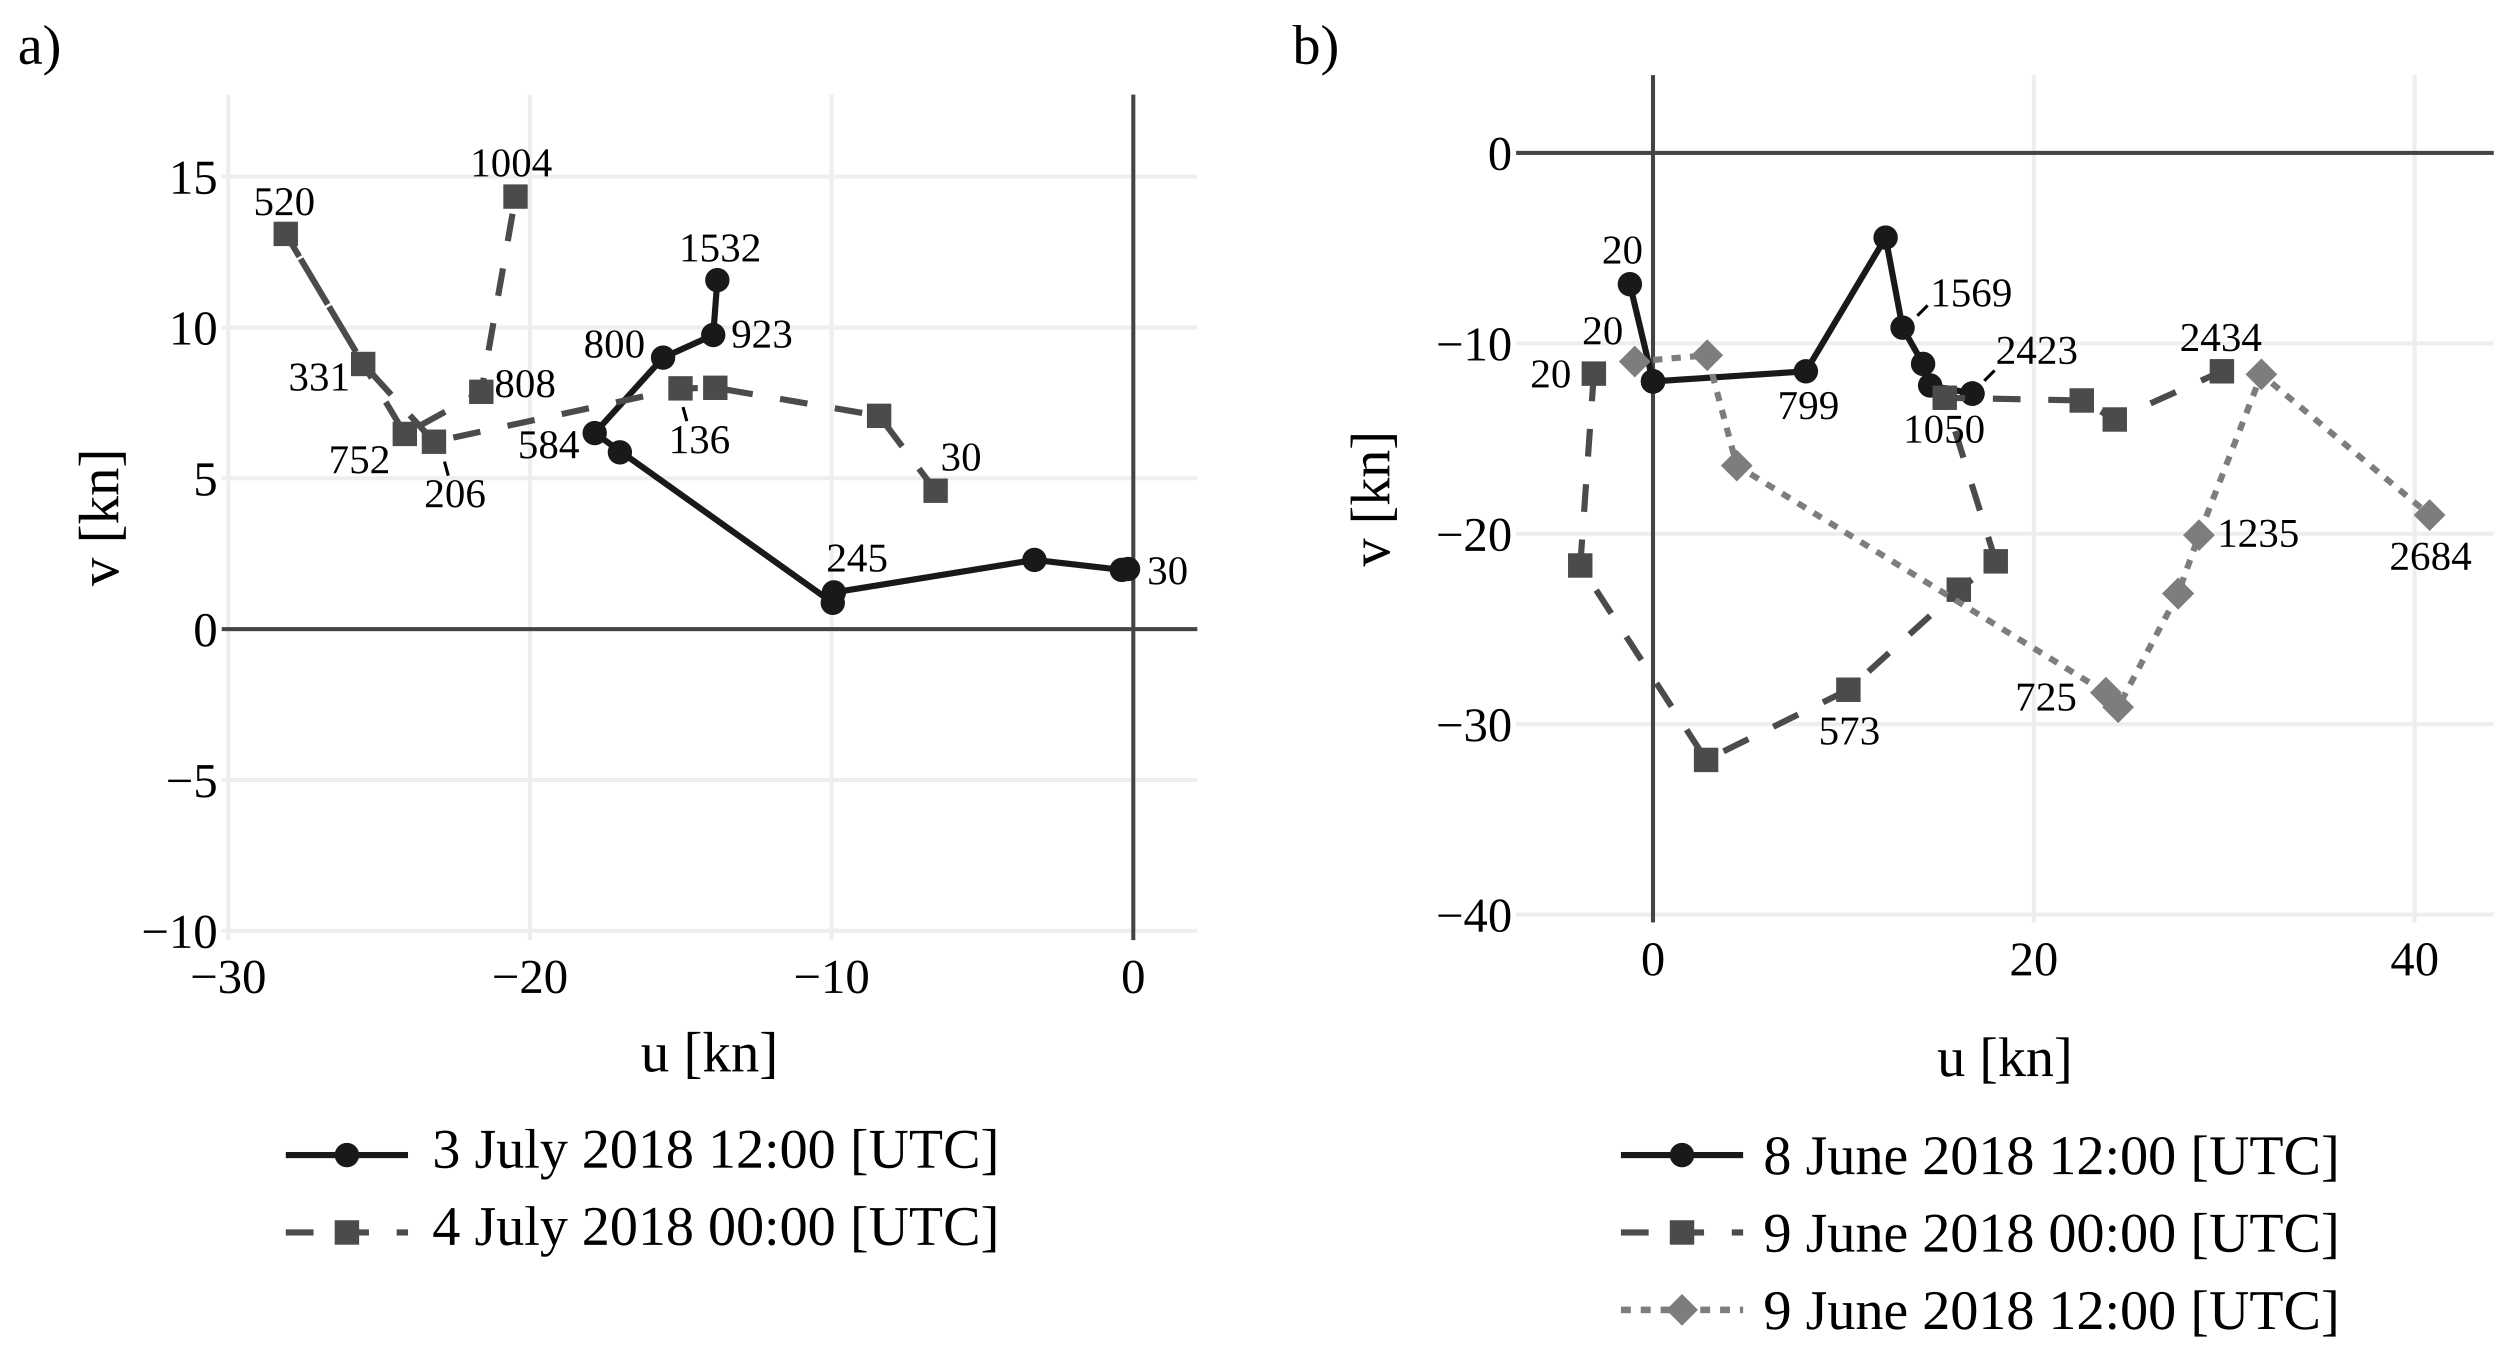
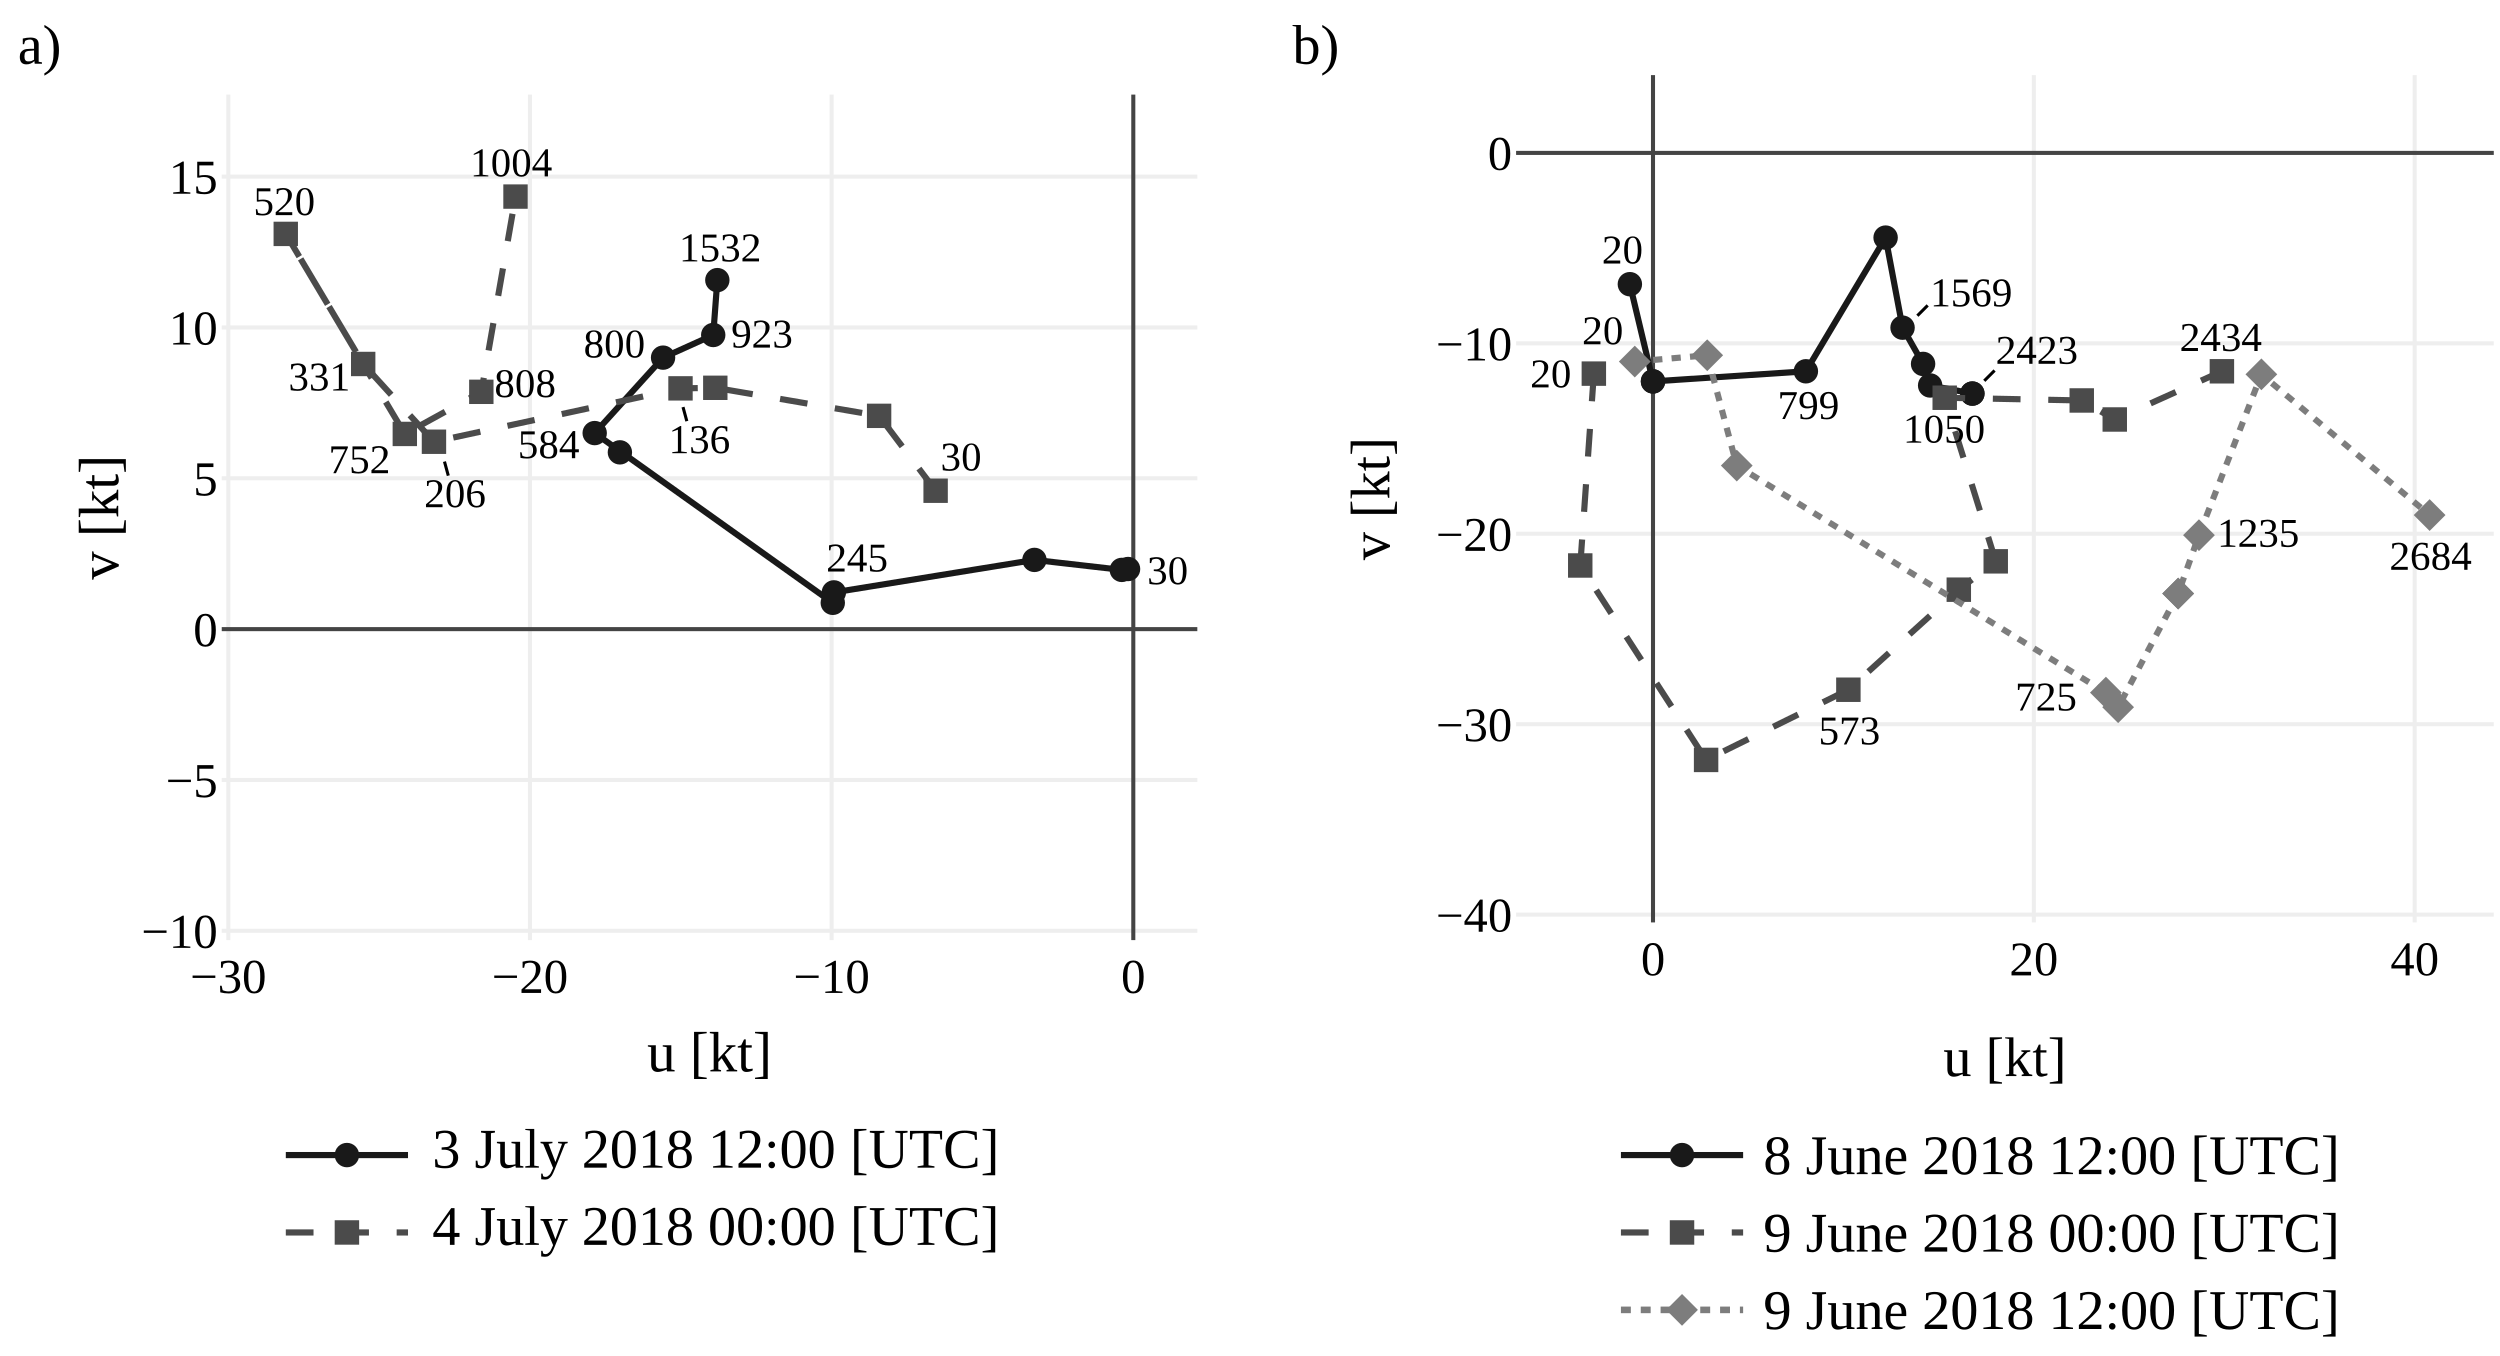
<svg xmlns="http://www.w3.org/2000/svg" width="118mm" height="64mm" viewBox="0 0 118 64" version="1.1" id="svg19633">
  <defs id="defs19627">
    <g id="g20693" class="clips">
      <clipPath class="plotclip" id="clipf255a6xyplot">
        <rect id="rect20681" height="208" width="240" x="0" y="0" />
      </clipPath>
      <clipPath id="clipf255a6x" class="axesclip">
        <rect id="rect20684" height="450" width="240" y="0" x="80" />
      </clipPath>
      <clipPath id="clipf255a6y" class="axesclip">
        <rect id="rect20687" height="208" width="400" y="100" x="0" />
      </clipPath>
      <clipPath id="clipf255a6xy" class="axesclip">
        <rect id="rect20690" height="208" width="240" y="100" x="80" />
      </clipPath>
    </g>
    <g id="g20695" class="gradients" />
    <g id="g21012" class="clips" />
    <clipPath id="legendf255a6">
      <rect id="rect21014" y="0" x="0" height="67" width="240" />
    </clipPath>
    <g id="g2686" class="clips">
      <clipPath class="plotclip" id="clip3b8b20xyplot">
        <rect id="rect2674" height="208" width="240" x="0" y="0" />
      </clipPath>
      <clipPath id="clip3b8b20x" class="axesclip">
        <rect id="rect2677" height="450" width="240" y="0" x="80" />
      </clipPath>
      <clipPath id="clip3b8b20y" class="axesclip">
        <rect id="rect2680" height="208" width="400" y="100" x="0" />
      </clipPath>
      <clipPath id="clip3b8b20xy" class="axesclip">
        <rect id="rect2683" height="208" width="240" y="100" x="80" />
      </clipPath>
    </g>
    <g id="g2688" class="gradients" />
    <g id="g3005" class="clips" />
    <clipPath id="legend3b8b20">
      <rect id="rect3007" y="0" x="0" height="67" width="240" />
    </clipPath>
    <g id="g1461" class="clips">
      <clipPath class="plotclip" id="cliped83c8xyplot">
        <rect id="rect1449" height="208" width="240" x="0" y="0" />
      </clipPath>
      <clipPath id="cliped83c8x" class="axesclip">
        <rect id="rect1452" height="450" width="240" y="0" x="80" />
      </clipPath>
      <clipPath id="cliped83c8y" class="axesclip">
        <rect id="rect1455" height="208" width="400" y="100" x="0" />
      </clipPath>
      <clipPath id="cliped83c8xy" class="axesclip">
        <rect id="rect1458" height="208" width="240" y="100" x="80" />
      </clipPath>
    </g>
    <g id="g1463" class="gradients" />
    <g id="g1814" class="clips" />
    <clipPath id="legended83c8">
      <rect id="rect1816" y="0" x="0" height="67" width="240" />
    </clipPath>
  </defs>
  <g id="layer1" transform="translate(124.5832,-64.8017)">
    <g id="g20702" class="imagelayer" transform="matrix(0.2645833,0,0,0.2645833,9.07143,40.16518)" />
    <g id="g20704" class="shapelayer" transform="matrix(0.2645833,0,0,0.2645833,9.07143,40.16518)" />
    <path d="" class="xlines-below" id="path20738" style="stroke-width:0.265" />
    <path d="" class="ylines-below" id="path20740" style="stroke-width:0.265" />
    <g id="g21018" class="imagelayer" transform="matrix(0.2645833,0,0,0.2645833,9.07143,40.16518)" />
    <g id="g21020" class="shapelayer" transform="matrix(0.2645833,0,0,0.2645833,9.07143,40.16518)" />
    <rect class="scrollbar" rx="5.292" ry="0.794" width="0" height="0" x="30.238" y="138.167" style="fill:#808ba4;fill-opacity:1;stroke-width:0.265" id="rect21102" />
    <g id="g1468" class="imagelayer" transform="matrix(0.2645833,0,0,0.2645833,-1.119843,105.4688)" />
    <g id="g1470" class="shapelayer" transform="matrix(0.2645833,0,0,0.2645833,-1.119843,105.4688)" />
    <g class="layer-subplot" id="g1478" transform="matrix(0.2645833,0,0,0.2645833,-1.119843,105.4688)">
      <g class="shapelayer" id="g1474" />
      <g class="imagelayer" id="g1476" />
    </g>
    <path d="" class="xlines-below" id="path1508" style="stroke-width:0.265" />
    <path d="" class="ylines-below" id="path1510" style="stroke-width:0.265" />
    <g class="overlines-below" id="g1512" transform="matrix(0.2645833,0,0,0.2645833,-1.119843,105.4688)" />
    <g class="xaxislayer-below" id="g1514" transform="matrix(0.2645833,0,0,0.2645833,-1.119843,105.4688)" />
    <g class="yaxislayer-below" id="g1516" transform="matrix(0.2645833,0,0,0.2645833,-1.119843,105.4688)" />
    <g class="overaxes-below" id="g1518" transform="matrix(0.2645833,0,0,0.2645833,-1.119843,105.4688)" />
    <g class="overplot" id="g1746" transform="matrix(0.2645833,0,0,0.2645833,-1.119843,105.4688)" />
    <g class="overlines-above" id="g1752" transform="matrix(0.2645833,0,0,0.2645833,-1.119843,105.4688)" />
    <g class="overaxes-above" id="g1798" transform="matrix(0.2645833,0,0,0.2645833,-1.119843,105.4688)" />
    <g id="g1820" class="imagelayer" transform="matrix(0.2645833,0,0,0.2645833,-1.119843,105.4688)" />
    <g id="g1822" class="shapelayer" transform="matrix(0.2645833,0,0,0.2645833,-1.119843,105.4688)" />
    <g style="stroke-miterlimit:2" id="g1520" class="fills" transform="matrix(0.1918659,0,0,0.1918659,-52.19103,42.40529)" />
    <g style="stroke-miterlimit:2" id="g1522" class="errorbars" transform="matrix(0.1918659,0,0,0.1918659,-52.19103,42.40529)" />
    <g style="stroke-miterlimit:2" id="g1594" class="fills" transform="matrix(0.1918659,0,0,0.1918659,-52.19103,42.40529)" />
    <g style="stroke-miterlimit:2" id="g1596" class="errorbars" transform="matrix(0.1918659,0,0,0.1918659,-52.19103,42.40529)" />
    <rect id="rect1830" style="fill:#000000;fill-opacity:0;stroke-width:0.192" height="3.645" width="91.136" y="94.497" x="-114.117" pointer-events="all" class="legendtoggle" />
    <rect id="rect1854" style="fill:#000000;fill-opacity:0;stroke-width:0.192" height="3.645" width="91.136" y="98.142" x="-114.117" pointer-events="all" class="legendtoggle" />
    <rect id="rect1878" style="fill:#000000;fill-opacity:0;stroke-width:0.192" height="3.645" width="91.136" y="101.788" x="-114.117" pointer-events="all" class="legendtoggle" />
    <rect class="scrollbar" rx="3.837" ry="0.576" width="0" height="0" x="-52.191" y="94.286" style="fill:#808ba4;fill-opacity:1;stroke-width:0.192" id="rect1904" />
    <g id="g6046" transform="translate(60.05546,-0.7483547)">
      <path id="path20714" style="stroke:#eeeeee;stroke-width:0.192px;stroke-opacity:1" d="M -88.641,69.095 V 109.088" class="xgrid crisp" />
      <path id="path20716" style="stroke:#eeeeee;stroke-width:0.192px;stroke-opacity:1" d="M -70.665,69.095 V 109.088" class="xgrid crisp" />
      <path id="path20720" style="stroke:#eeeeee;stroke-width:0.192px;stroke-opacity:1" d="m -113.079,108.719 h 46.147" class="ygrid crisp" />
      <path id="path20722" style="stroke:#eeeeee;stroke-width:0.192px;stroke-opacity:1" d="m -113.079,99.732 h 46.147" class="ygrid crisp" />
      <path id="path20724" style="stroke:#eeeeee;stroke-width:0.192px;stroke-opacity:1" d="m -113.079,90.743 h 46.147" class="ygrid crisp" />
      <path id="path20726" style="stroke:#eeeeee;stroke-width:0.192px;stroke-opacity:1" d="m -113.079,81.756 h 46.147" class="ygrid crisp" />
      <path class="xzl zl crisp" d="M -106.617,69.095 V 109.088" style="stroke:#444444;stroke-width:0.192px;stroke-opacity:1" id="path20732" />
      <path class="yzl zl crisp" d="m -113.079,72.767 h 46.147" style="stroke:#444444;stroke-width:0.192px;stroke-opacity:1" id="path20734" />
      <path class="js-line" d="m -107.709,78.964 1.092,4.588 v 0 l 7.216,-0.477 3.763,-6.311 0.8,4.251 0.969,1.711 0.333,1.017 1.992,0.383 v 0" style="opacity:1;vector-effect:none;fill:none;stroke:#191919;stroke-width:0.291;stroke-miterlimit:2;stroke-dasharray:none;stroke-opacity:1" id="path20750" />
      <path id="path20752" style="opacity:1;fill:#191919;fill-opacity:1;stroke-width:0px;stroke-miterlimit:2" d="m -107.132,78.964 a 0.577,0.577 0 1 1 -0.577,-0.577 0.577,0.577 0 0 1 0.577,0.577 z" class="point" />
      <path id="path20754" style="opacity:1;fill:#191919;fill-opacity:1;stroke-width:0px;stroke-miterlimit:2" d="m -106.04,83.552 a 0.577,0.577 0 1 1 -0.577,-0.577 0.577,0.577 0 0 1 0.577,0.577 z" class="point" />
      <path id="path20756" style="opacity:1;fill:#191919;fill-opacity:1;stroke-width:0px;stroke-miterlimit:2" d="m -106.04,83.552 a 0.577,0.577 0 1 1 -0.577,-0.577 0.577,0.577 0 0 1 0.577,0.577 z" class="point" />
      <path id="path20758" style="opacity:1;fill:#191919;fill-opacity:1;stroke-width:0px;stroke-miterlimit:2" d="m -98.824,83.075 a 0.577,0.577 0 1 1 -0.577,-0.577 0.577,0.577 0 0 1 0.577,0.577 z" class="point" />
      <path id="path20760" style="opacity:1;fill:#191919;fill-opacity:1;stroke-width:0px;stroke-miterlimit:2" d="m -95.061,76.765 a 0.577,0.577 0 1 1 -0.577,-0.577 0.577,0.577 0 0 1 0.577,0.577 z" class="point" />
      <path id="path20762" style="opacity:1;fill:#191919;fill-opacity:1;stroke-width:0px;stroke-miterlimit:2" d="m -94.261,81.016 a 0.577,0.577 0 1 1 -0.577,-0.577 0.577,0.577 0 0 1 0.577,0.577 z" class="point" />
      <path id="path20764" style="opacity:1;fill:#191919;fill-opacity:1;stroke-width:0px;stroke-miterlimit:2" d="m -93.292,82.727 a 0.577,0.577 0 1 1 -0.577,-0.577 0.577,0.577 0 0 1 0.577,0.577 z" class="point" />
      <path id="path20766" style="opacity:1;fill:#191919;fill-opacity:1;stroke-width:0px;stroke-miterlimit:2" d="m -92.959,83.744 a 0.577,0.577 0 1 1 -0.577,-0.577 0.577,0.577 0 0 1 0.577,0.577 z" class="point" />
      <path id="path20768" style="opacity:1;fill:#191919;fill-opacity:1;stroke-width:0px;stroke-miterlimit:2" d="m -90.967,84.127 a 0.577,0.577 0 1 1 -0.577,-0.577 0.577,0.577 0 0 1 0.577,0.577 z" class="point" />
      <path id="path20770" style="opacity:1;fill:#191919;fill-opacity:1;stroke-width:0px;stroke-miterlimit:2" d="m -90.967,84.127 a 0.577,0.577 0 1 1 -0.577,-0.577 0.577,0.577 0 0 1 0.577,0.577 z" class="point" />
      <text x="-108.052" y="77.989" style="font-size:1.941px;font-family:'Times New Roman';text-anchor:middle;white-space:pre;fill:#000000;fill-opacity:1;stroke-width:0.192;stroke-miterlimit:2" id="text20772">20</text>
      <text x="-99.279" y="85.33" style="font-size:1.941px;font-family:'Times New Roman';text-anchor:middle;white-space:pre;fill:#000000;fill-opacity:1;stroke-width:0.192;stroke-miterlimit:2" id="text20788">799</text>
      <text x="-91.595" y="80.012" style="font-size:1.941px;font-family:'Times New Roman';text-anchor:middle;white-space:pre;fill:#000000;fill-opacity:1;stroke-width:0.192;stroke-miterlimit:2" id="text20808">1569</text>
      <path class="js-line" d="m -109.408,83.185 -0.642,9.056 5.939,9.177 6.716,-3.313 5.213,-4.722 1.742,-1.338 -2.407,-7.722 6.468,0.129 1.557,0.898 5.057,-2.275" style="opacity:1;vector-effect:none;fill:none;stroke:#4b4b4b;stroke-width:0.291;stroke-miterlimit:2;stroke-dasharray:1.308;stroke-dashoffset:0;stroke-opacity:1" id="path20816" />
      <path id="path20818" style="opacity:1;fill:#4b4b4b;fill-opacity:1;stroke-width:0px;stroke-miterlimit:2" d="m -108.832,83.762 h -1.154 v -1.154 h 1.154 z" class="point" />
      <path id="path20820" style="opacity:1;fill:#4b4b4b;fill-opacity:1;stroke-width:0px;stroke-miterlimit:2" d="m -109.474,92.818 h -1.154 v -1.154 h 1.154 z" class="point" />
      <path id="path20822" style="opacity:1;fill:#4b4b4b;fill-opacity:1;stroke-width:0px;stroke-miterlimit:2" d="m -103.534,101.995 h -1.154 v -1.154 h 1.154 z" class="point" />
      <path id="path20824" style="opacity:1;fill:#4b4b4b;fill-opacity:1;stroke-width:0px;stroke-miterlimit:2" d="m -96.818,98.682 h -1.154 v -1.154 h 1.154 z" class="point" />
      <path id="path20826" style="opacity:1;fill:#4b4b4b;fill-opacity:1;stroke-width:0px;stroke-miterlimit:2" d="m -91.606,93.96 h -1.154 v -1.154 h 1.154 z" class="point" />
      <path id="path20828" style="opacity:1;fill:#4b4b4b;fill-opacity:1;stroke-width:0px;stroke-miterlimit:2" d="m -89.863,92.622 h -1.154 v -1.154 h 1.154 z" class="point" />
      <path id="path20830" style="opacity:1;fill:#4b4b4b;fill-opacity:1;stroke-width:0px;stroke-miterlimit:2" d="m -92.271,84.9 h -1.154 v -1.154 h 1.154 z" class="point" />
      <path id="path20832" style="opacity:1;fill:#4b4b4b;fill-opacity:1;stroke-width:0px;stroke-miterlimit:2" d="m -85.803,85.029 h -1.154 v -1.154 h 1.154 z" class="point" />
      <path id="path20834" style="opacity:1;fill:#4b4b4b;fill-opacity:1;stroke-width:0px;stroke-miterlimit:2" d="m -84.245,85.927 h -1.154 v -1.154 h 1.154 z" class="point" />
      <path id="path20836" style="opacity:1;fill:#4b4b4b;fill-opacity:1;stroke-width:0px;stroke-miterlimit:2" d="m -79.188,83.652 h -1.154 v -1.154 h 1.154 z" class="point" />
      <text x="-111.434" y="83.835" style="font-size:1.941px;font-family:'Times New Roman';text-anchor:middle;white-space:pre;fill:#000000;fill-opacity:1;stroke-width:0.192;stroke-miterlimit:2" id="text20838">20</text>
      <text x="-97.346" y="100.688" style="font-size:1.941px;font-family:'Times New Roman';text-anchor:middle;white-space:pre;fill:#000000;fill-opacity:1;stroke-width:0.192;stroke-miterlimit:2" id="text20850">573</text>
      <text x="-92.876" y="86.445" style="font-size:1.941px;font-family:'Times New Roman';text-anchor:middle;white-space:pre;fill:#000000;fill-opacity:1;stroke-width:0.192;stroke-miterlimit:2" id="text20862">1050</text>
      <text x="-79.814" y="82.119" style="font-size:1.941px;font-family:'Times New Roman';text-anchor:middle;white-space:pre;fill:#000000;fill-opacity:1;stroke-width:0.192;stroke-miterlimit:2" id="text20874">2434</text>
      <path class="js-line" d="m -107.478,82.616 3.421,-0.298 1.394,5.209 17.422,10.716 0.579,0.688 2.832,-5.365 v 0 l 0.983,-2.755 2.946,-7.591 7.941,6.641" style="opacity:1;vector-effect:none;fill:none;stroke:#7d7d7d;stroke-width:0.291;stroke-miterlimit:2;stroke-dasharray:0.436;stroke-dashoffset:0;stroke-opacity:1" id="path20882" />
      <path id="path20884" style="opacity:1;fill:#7d7d7d;fill-opacity:1;stroke-width:0px;stroke-miterlimit:2" d="m -106.728,82.616 -0.75,0.75 -0.75,-0.75 0.75,-0.75 z" class="point" />
      <path id="path20886" style="opacity:1;fill:#7d7d7d;fill-opacity:1;stroke-width:0px;stroke-miterlimit:2" d="m -103.308,82.318 -0.75,0.75 -0.75,-0.75 0.75,-0.75 z" class="point" />
      <path id="path20888" style="opacity:1;fill:#7d7d7d;fill-opacity:1;stroke-width:0px;stroke-miterlimit:2" d="m -101.914,87.526 -0.75,0.75 -0.75,-0.75 0.75,-0.75 z" class="point" />
      <path id="path20890" style="opacity:1;fill:#7d7d7d;fill-opacity:1;stroke-width:0px;stroke-miterlimit:2" d="m -84.491,98.242 -0.75,0.75 -0.75,-0.75 0.75,-0.75 z" class="point" />
      <path id="path20892" style="opacity:1;fill:#7d7d7d;fill-opacity:1;stroke-width:0px;stroke-miterlimit:2" d="m -83.913,98.93 -0.75,0.75 -0.75,-0.75 0.75,-0.75 z" class="point" />
      <path id="path20894" style="opacity:1;fill:#7d7d7d;fill-opacity:1;stroke-width:0px;stroke-miterlimit:2" d="m -81.08,93.566 -0.75,0.75 -0.75,-0.75 0.75,-0.75 z" class="point" />
      <path id="path20896" style="opacity:1;fill:#7d7d7d;fill-opacity:1;stroke-width:0px;stroke-miterlimit:2" d="m -81.08,93.566 -0.75,0.75 -0.75,-0.75 0.75,-0.75 z" class="point" />
      <path id="path20898" style="opacity:1;fill:#7d7d7d;fill-opacity:1;stroke-width:0px;stroke-miterlimit:2" d="m -80.098,90.81 -0.75,0.75 -0.75,-0.75 0.75,-0.75 z" class="point" />
      <path id="path20900" style="opacity:1;fill:#7d7d7d;fill-opacity:1;stroke-width:0px;stroke-miterlimit:2" d="m -77.152,83.219 -0.75,0.75 -0.75,-0.75 0.75,-0.75 z" class="point" />
      <path id="path20902" style="opacity:1;fill:#7d7d7d;fill-opacity:1;stroke-width:0px;stroke-miterlimit:2" d="m -69.211,89.861 -0.75,0.75 -0.75,-0.75 0.75,-0.75 z" class="point" />
      <text x="-108.988" y="81.801" style="font-size:1.941px;font-family:'Times New Roman';text-anchor:middle;white-space:pre;fill:#000000;fill-opacity:1;stroke-width:0.192;stroke-miterlimit:2" id="text20904">20</text>
      <text x="-88.064" y="99.086" style="font-size:1.941px;font-family:'Times New Roman';text-anchor:middle;white-space:pre;fill:#000000;fill-opacity:1;stroke-width:0.192;stroke-miterlimit:2" id="text20916">725</text>
      <text x="-78.048" y="91.358" style="font-size:1.941px;font-family:'Times New Roman';text-anchor:middle;white-space:pre;fill:#000000;fill-opacity:1;stroke-width:0.192;stroke-miterlimit:2" id="text20924">1235</text>
      <text x="-69.912" y="92.444" style="font-size:1.941px;font-family:'Times New Roman';text-anchor:middle;white-space:pre;fill:#000000;fill-opacity:1;stroke-width:0.192;stroke-miterlimit:2" id="text20940">2684</text>
      <text id="text20960" style="font-size:2.293px;font-family:'Times New Roman';text-anchor:middle;white-space:pre;fill:#000000;fill-opacity:1;stroke-width:0.192" y="111.588" x="-106.617">0</text>
      <text id="text20964" style="font-size:2.293px;font-family:'Times New Roman';text-anchor:middle;white-space:pre;fill:#000000;fill-opacity:1;stroke-width:0.192" y="111.588" x="-88.641">20</text>
      <text id="text20968" style="font-size:2.293px;font-family:'Times New Roman';text-anchor:middle;white-space:pre;fill:#000000;fill-opacity:1;stroke-width:0.192" y="111.588" x="-70.665">40</text>
      <text id="text20974" style="font-size:2.293px;font-family:'Times New Roman';text-anchor:end;white-space:pre;fill:#000000;fill-opacity:1;stroke-width:0.192" y="109.527" x="-113.271">−40</text>
      <text id="text20978" style="font-size:2.293px;font-family:'Times New Roman';text-anchor:end;white-space:pre;fill:#000000;fill-opacity:1;stroke-width:0.192" y="100.54" x="-113.271">−30</text>
      <text id="text20982" style="font-size:2.293px;font-family:'Times New Roman';text-anchor:end;white-space:pre;fill:#000000;fill-opacity:1;stroke-width:0.192" y="91.551" x="-113.271">−20</text>
      <text id="text20986" style="font-size:2.293px;font-family:'Times New Roman';text-anchor:end;white-space:pre;fill:#000000;fill-opacity:1;stroke-width:0.192" y="82.564" x="-113.271">−10</text>
      <text id="text20990" style="font-size:2.293px;font-family:'Times New Roman';text-anchor:end;white-space:pre;fill:#000000;fill-opacity:1;stroke-width:0.192" y="73.575" x="-113.271">0</text>
      <text class="legendtext user-select-none" x="-101.401" y="120.969" style="font-size:2.646px;font-family:'Times New Roman';text-anchor:start;white-space:pre;fill:#000000;fill-opacity:1;stroke-width:0.192" id="text21044">8 June 2018 12:00 [UTC]</text>
      <text class="legendtext user-select-none" x="-101.401" y="124.623" style="font-size:2.646px;font-family:'Times New Roman';text-anchor:start;white-space:pre;fill:#000000;fill-opacity:1;stroke-width:0.192" id="text21068">9 June 2018 00:00 [UTC]</text>
      <g transform="translate(0,27.60949)" id="g3817">
        <path id="path21028" style="fill:none;stroke:#191919;stroke-width:0.291;stroke-miterlimit:4;stroke-dasharray:none;stroke-opacity:1" d="m -108.131,92.46 h 5.768" class="js-line" />
        <path class="scatterpts" d="m -104.67,92.46 a 0.577,0.577 0 1 1 -0.577,-0.577 0.577,0.577 0 0 1 0.577,0.577 z" style="opacity:1;fill:#191919;fill-opacity:1;stroke-width:0px" id="path21032" />
        <path id="path21052" style="fill:none;stroke:#4b4b4b;stroke-width:0.291;stroke-miterlimit:4;stroke-dasharray:1.308;stroke-dashoffset:0;stroke-opacity:1" d="m -108.131,96.113 h 5.768" class="js-line" />
        <path class="scatterpts" d="m -104.67,96.69 h -1.154 v -1.154 h 1.154 z" style="opacity:1;fill:#4b4b4b;fill-opacity:1;stroke-width:0px" id="path21056" />
        <path id="path21076" style="fill:none;stroke:#7d7d7d;stroke-width:0.312;stroke-miterlimit:4;stroke-dasharray:0.468;stroke-dashoffset:0;stroke-opacity:1" d="m -108.131,99.767 h 5.768" class="js-line" />
        <path class="scatterpts" d="m -104.497,99.767 -0.75,0.75 -0.75,-0.75 0.75,-0.75 z" style="opacity:1;fill:#7d7d7d;fill-opacity:1;stroke-width:0px" id="path21080" />
      </g>
      <text class="legendtext user-select-none" x="-101.401" y="128.276" style="font-size:2.646px;font-family:'Times New Roman';text-anchor:start;white-space:pre;fill:#000000;fill-opacity:1;stroke-width:0.192" id="text21092">9 June 2018 12:00 [UTC]</text>
-       <text id="text21110" style="font-weight:normal;font-size:2.646px;font-family:'Times New Roman';text-anchor:middle;white-space:pre;opacity:1;fill:#000000;stroke-width:0.192" y="116.34" x="-90.006" class="xtitle">u [kn]</text>
-       <text id="text21114" style="font-weight:normal;font-size:2.646px;font-family:'Times New Roman';text-anchor:middle;white-space:pre;opacity:1;fill:#000000;stroke-width:0.192" y="-119.063" x="-89.091" transform="rotate(-90)" class="ytitle">v [kn]</text>
+       <text id="text21110" style="font-weight:normal;font-size:2.646px;font-family:'Times New Roman';text-anchor:middle;white-space:pre;opacity:1;fill:#000000;stroke-width:0.192" y="116.34" x="-90.006" class="xtitle">u [kt]</text>
+       <text id="text21114" style="font-weight:normal;font-size:2.646px;font-family:'Times New Roman';text-anchor:middle;white-space:pre;opacity:1;fill:#000000;stroke-width:0.192" y="-119.063" x="-89.091" transform="rotate(-90)" class="ytitle">v [kt]</text>
      <text id="text3344" style="font-size:1.941px;font-family:'Times New Roman';text-anchor:middle;white-space:pre;fill:#000000;fill-opacity:1;stroke-width:0.192;stroke-miterlimit:2" y="82.723" x="-88.498">2423</text>
      <path style="fill:none;stroke:#000000;stroke-width:0.145;stroke-linecap:butt;stroke-linejoin:miter;stroke-miterlimit:4;stroke-dasharray:none;stroke-opacity:1" d="m -94.139,80.452 0.486,-0.488" id="path3355" />
      <path id="path3357" d="m -90.981,83.525 0.486,-0.488" style="fill:none;stroke:#000000;stroke-width:0.145;stroke-linecap:butt;stroke-linejoin:miter;stroke-miterlimit:4;stroke-dasharray:none;stroke-opacity:1" />
    </g>
    <g class="gridlayer" id="g1500" transform="matrix(0.1918659,0,0,0.1918659,-129.4666,50.07985)">
      <g class="x" id="g1486">
        <path class="xgrid crisp" transform="translate(81.62)" d="M 0,100 V 308" style="stroke:#eeeeee;stroke-width:1px;stroke-opacity:1" id="path1480" />
        <path class="xgrid crisp" transform="translate(155.83)" d="M 0,100 V 308" style="stroke:#eeeeee;stroke-width:1px;stroke-opacity:1" id="path1482" />
        <path class="xgrid crisp" transform="translate(230.04)" d="M 0,100 V 308" style="stroke:#eeeeee;stroke-width:1px;stroke-opacity:1" id="path1484" />
      </g>
      <g class="y" id="g1498">
        <path class="ygrid crisp" transform="translate(0,305.71)" d="M 80,0 H 320" style="stroke:#eeeeee;stroke-width:1px;stroke-opacity:1" id="path1488" />
        <path class="ygrid crisp" transform="translate(0,268.61)" d="M 80,0 H 320" style="stroke:#eeeeee;stroke-width:1px;stroke-opacity:1" id="path1490" />
        <path class="ygrid crisp" transform="translate(0,194.39)" d="M 80,0 H 320" style="stroke:#eeeeee;stroke-width:1px;stroke-opacity:1" id="path1492" />
        <path class="ygrid crisp" transform="translate(0,157.29)" d="M 80,0 H 320" style="stroke:#eeeeee;stroke-width:1px;stroke-opacity:1" id="path1494" />
        <path class="ygrid crisp" transform="translate(0,120.18)" d="M 80,0 H 320" style="stroke:#eeeeee;stroke-width:1px;stroke-opacity:1" id="path1496" />
      </g>
    </g>
    <g class="zerolinelayer" id="g1506" transform="matrix(0.1918659,0,0,0.1918659,-129.4666,50.07985)">
      <path class="xzl zl crisp" transform="translate(304.25)" d="M 0,100 V 308" style="stroke:#444444;stroke-width:1px;stroke-opacity:1" id="path1502" />
      <path class="yzl zl crisp" transform="translate(0,231.5)" d="M 80,0 H 320" style="stroke:#444444;stroke-width:1px;stroke-opacity:1" id="path1504" />
    </g>
    <g style="stroke-width:1.517;stroke-miterlimit:2;stroke-dasharray:none" id="g1526" class="lines" transform="matrix(0.1918659,0,0,0.1918659,-114.1174,69.26643)">
      <path id="path1524" style="opacity:1;vector-effect:none;fill:none;stroke:#191919;stroke-width:1.517;stroke-miterlimit:2;stroke-dasharray:none;stroke-opacity:1" d="m 222.96,116.71 -1.54,0.22 -21.49,-2.46 -49.34,7.99 -0.27,2.57 -58.57,-41.76 16.82,-18.56 12.34,-5.57 1.01,-13.5" class="js-line" />
    </g>
    <g style="stroke-miterlimit:2" id="g1548" class="points" transform="matrix(0.1918659,0,0,0.1918659,-114.1174,69.26643)">
      <path id="path1528" style="opacity:1;fill:#191919;fill-opacity:1;stroke-width:0px" d="M 3,0 A 3,3 0 1 1 0,-3 3,3 0 0 1 3,0 Z" transform="translate(222.96,116.71)" class="point" />
      <path id="path1530" style="opacity:1;fill:#191919;fill-opacity:1;stroke-width:0px" d="M 3,0 A 3,3 0 1 1 0,-3 3,3 0 0 1 3,0 Z" transform="translate(221.42,116.93)" class="point" />
      <path id="path1532" style="opacity:1;fill:#191919;fill-opacity:1;stroke-width:0px" d="M 3,0 A 3,3 0 1 1 0,-3 3,3 0 0 1 3,0 Z" transform="translate(199.93,114.47)" class="point" />
      <path id="path1534" style="opacity:1;fill:#191919;fill-opacity:1;stroke-width:0px" d="M 3,0 A 3,3 0 1 1 0,-3 3,3 0 0 1 3,0 Z" transform="translate(150.59,122.46)" class="point" />
      <path id="path1536" style="opacity:1;fill:#191919;fill-opacity:1;stroke-width:0px" d="M 3,0 A 3,3 0 1 1 0,-3 3,3 0 0 1 3,0 Z" transform="translate(150.32,125.03)" class="point" />
      <path id="path1538" style="opacity:1;fill:#191919;fill-opacity:1;stroke-width:0px" d="M 3,0 A 3,3 0 1 1 0,-3 3,3 0 0 1 3,0 Z" transform="translate(97.95,88.01)" class="point" />
      <path id="path1540" style="opacity:1;fill:#191919;fill-opacity:1;stroke-width:0px" d="M 3,0 A 3,3 0 1 1 0,-3 3,3 0 0 1 3,0 Z" transform="translate(91.75,83.27)" class="point" />
      <path id="path1542" style="opacity:1;fill:#191919;fill-opacity:1;stroke-width:0px" d="M 3,0 A 3,3 0 1 1 0,-3 3,3 0 0 1 3,0 Z" transform="translate(108.57,64.71)" class="point" />
      <path id="path1544" style="opacity:1;fill:#191919;fill-opacity:1;stroke-width:0px" d="M 3,0 A 3,3 0 1 1 0,-3 3,3 0 0 1 3,0 Z" transform="translate(120.91,59.14)" class="point" />
      <path id="path1546" style="opacity:1;fill:#191919;fill-opacity:1;stroke-width:0px" d="M 3,0 A 3,3 0 1 1 0,-3 3,3 0 0 1 3,0 Z" transform="translate(121.92,45.64)" class="point" />
    </g>
    <text id="text1550" style="font-size:1.94px;font-family:'Times New Roman';text-anchor:middle;white-space:pre;fill:#000000;fill-opacity:1;stroke-width:0.192;stroke-miterlimit:2" y="92.377" x="-69.468">30</text>
    <text id="text1562" style="font-size:1.94px;font-family:'Times New Roman';text-anchor:middle;white-space:pre;fill:#000000;fill-opacity:1;stroke-width:0.192;stroke-miterlimit:2" y="91.776" x="-84.122">245</text>
    <text id="text1574" style="font-size:1.94px;font-family:'Times New Roman';text-anchor:middle;white-space:pre;fill:#000000;fill-opacity:1;stroke-width:0.192;stroke-miterlimit:2" y="86.429" x="-98.685">584</text>
    <text id="text1586" style="font-size:1.94px;font-family:'Times New Roman';text-anchor:middle;white-space:pre;fill:#000000;fill-opacity:1;stroke-width:0.192;stroke-miterlimit:2" y="77.138" x="-90.591">1532</text>
    <path class="js-line" d="m -80.422,87.964 -2.667,-3.534 -7.732,-1.324 -1.642,0.027 -11.637,2.519 -3.34,-3.67 -3.655,-6.14 5.62,9.442 3.611,-1.988 1.614,-9.215" style="opacity:1;vector-effect:none;fill:none;stroke:#4b4b4b;stroke-width:0.291;stroke-miterlimit:2;stroke-dasharray:1.31;stroke-dashoffset:0;stroke-opacity:1" id="path1598" />
    <g style="stroke-miterlimit:2" id="g1622" class="points" transform="matrix(0.1918659,0,0,0.1918659,-114.1174,69.26643)">
      <path id="path1602" style="opacity:1;fill:#4b4b4b;fill-opacity:1;stroke-width:0px" d="M 3,3 H -3 V -3 H 3 Z" transform="translate(175.62,97.45)" class="point" />
      <path id="path1604" style="opacity:1;fill:#4b4b4b;fill-opacity:1;stroke-width:0px" d="M 3,3 H -3 V -3 H 3 Z" transform="translate(161.72,79.03)" class="point" />
      <path id="path1606" style="opacity:1;fill:#4b4b4b;fill-opacity:1;stroke-width:0px" d="M 3,3 H -3 V -3 H 3 Z" transform="translate(121.42,72.13)" class="point" />
      <path id="path1608" style="opacity:1;fill:#4b4b4b;fill-opacity:1;stroke-width:0px" d="M 3,3 H -3 V -3 H 3 Z" transform="translate(112.86,72.27)" class="point" />
      <path id="path1610" style="opacity:1;fill:#4b4b4b;fill-opacity:1;stroke-width:0px" d="M 3,3 H -3 V -3 H 3 Z" transform="translate(52.21,85.4)" class="point" />
      <path id="path1612" style="opacity:1;fill:#4b4b4b;fill-opacity:1;stroke-width:0px" d="M 3,3 H -3 V -3 H 3 Z" transform="translate(34.8,66.27)" class="point" />
      <path id="path1614" style="opacity:1;fill:#4b4b4b;fill-opacity:1;stroke-width:0px" d="M 3,3 H -3 V -3 H 3 Z" transform="translate(15.75,34.27)" class="point" />
      <path id="path1616" style="opacity:1;fill:#4b4b4b;fill-opacity:1;stroke-width:0px" d="M 3,3 H -3 V -3 H 3 Z" transform="translate(45.04,83.48)" class="point" />
      <path id="path1618" style="opacity:1;fill:#4b4b4b;fill-opacity:1;stroke-width:0px" d="M 3,3 H -3 V -3 H 3 Z" transform="translate(63.86,73.12)" class="point" />
      <path id="path1620" style="opacity:1;fill:#4b4b4b;fill-opacity:1;stroke-width:0px" d="M 3,3 H -3 V -3 H 3 Z" transform="translate(72.27,25.09)" class="point" />
    </g>
    <text id="text1624" style="font-size:1.94px;font-family:'Times New Roman';text-anchor:middle;white-space:pre;fill:#000000;fill-opacity:1;stroke-width:0.192;stroke-miterlimit:2" y="87.011" x="-79.219">30</text>
    <text id="text1636" style="font-size:1.94px;font-family:'Times New Roman';text-anchor:middle;white-space:pre;fill:#000000;fill-opacity:1;stroke-width:0.192;stroke-miterlimit:2" y="86.189" x="-91.568">136</text>
    <text id="text1640" style="font-size:1.94px;font-family:'Times New Roman';text-anchor:middle;white-space:pre;fill:#000000;fill-opacity:1;stroke-width:0.192;stroke-miterlimit:2" y="88.742" x="-103.098">206</text>
    <text id="text1644" style="font-size:1.94px;font-family:'Times New Roman';text-anchor:middle;white-space:pre;fill:#000000;fill-opacity:1;stroke-width:0.192;stroke-miterlimit:2" y="83.234" x="-109.512">331</text>
    <text id="text1648" style="font-size:1.94px;font-family:'Times New Roman';text-anchor:middle;white-space:pre;fill:#000000;fill-opacity:1;stroke-width:0.192;stroke-miterlimit:2" y="74.956" x="-111.162">520</text>
    <text id="text1652" style="font-size:1.94px;font-family:'Times New Roman';text-anchor:middle;white-space:pre;fill:#000000;fill-opacity:1;stroke-width:0.192;stroke-miterlimit:2" y="87.137" x="-107.614">752</text>
    <text id="text1656" style="font-size:1.94px;font-family:'Times New Roman';text-anchor:middle;white-space:pre;fill:#000000;fill-opacity:1;stroke-width:0.192;stroke-miterlimit:2" y="83.546" x="-99.793">808</text>
    <text id="text1660" style="font-size:1.94px;font-family:'Times New Roman';text-anchor:middle;white-space:pre;fill:#000000;fill-opacity:1;stroke-width:0.192;stroke-miterlimit:2" y="73.128" x="-100.452">1004</text>
    <g class="xaxislayer-above" id="g1770" transform="matrix(0.1918659,0,0,0.1918659,-129.4666,50.07985)">
      <g class="xtick" id="g1756">
        <text x="0" y="321" transform="translate(81.62)" style="font-size:12px;font-family:'Times New Roman';text-anchor:middle;white-space:pre;fill:#000000;fill-opacity:1" id="text1754">−30</text>
      </g>
      <g class="xtick" id="g1760">
        <text x="0" y="321" transform="translate(155.83)" style="font-size:12px;font-family:'Times New Roman';text-anchor:middle;white-space:pre;fill:#000000;fill-opacity:1" id="text1758">−20</text>
      </g>
      <g class="xtick" id="g1764">
        <text x="0" y="321" transform="translate(230.04)" style="font-size:12px;font-family:'Times New Roman';text-anchor:middle;white-space:pre;fill:#000000;fill-opacity:1" id="text1762">−10</text>
      </g>
      <g class="xtick" id="g1768">
        <text x="0" y="321" transform="translate(304.25)" style="font-size:12px;font-family:'Times New Roman';text-anchor:middle;white-space:pre;fill:#000000;fill-opacity:1" id="text1766">0</text>
      </g>
    </g>
    <g class="yaxislayer-above" id="g1796" transform="matrix(0.1918659,0,0,0.1918659,-129.4666,50.07985)">
      <g class="ytick" id="g1774">
        <text x="79" y="4.2" transform="translate(0,305.71)" style="font-size:12px;font-family:'Times New Roman';text-anchor:end;white-space:pre;fill:#000000;fill-opacity:1" id="text1772">−10</text>
      </g>
      <g class="ytick" id="g1778">
        <text x="79" y="4.2" transform="translate(0,268.61)" style="font-size:12px;font-family:'Times New Roman';text-anchor:end;white-space:pre;fill:#000000;fill-opacity:1" id="text1776">−5</text>
      </g>
      <g class="ytick" id="g1782">
        <text x="79" y="4.2" transform="translate(0,231.5)" style="font-size:12px;font-family:'Times New Roman';text-anchor:end;white-space:pre;fill:#000000;fill-opacity:1" id="text1780">0</text>
      </g>
      <g class="ytick" id="g1786">
        <text x="79" y="4.2" transform="translate(0,194.39)" style="font-size:12px;font-family:'Times New Roman';text-anchor:end;white-space:pre;fill:#000000;fill-opacity:1" id="text1784">5</text>
      </g>
      <g class="ytick" id="g1790">
        <text x="79" y="4.2" transform="translate(0,157.29)" style="font-size:12px;font-family:'Times New Roman';text-anchor:end;white-space:pre;fill:#000000;fill-opacity:1" id="text1788">10</text>
      </g>
      <g class="ytick" id="g1794">
        <text x="79" y="4.2" transform="translate(0,120.18)" style="font-size:12px;font-family:'Times New Roman';text-anchor:end;white-space:pre;fill:#000000;fill-opacity:1" id="text1792">15</text>
      </g>
    </g>
    <g id="g1914" class="g-xtitle" transform="matrix(0.1918659,0,0,0.1918659,-129.4666,46.30009)">
-       <text id="text1912" style="font-weight:normal;font-size:14px;font-family:'Times New Roman';text-anchor:middle;white-space:pre;opacity:1;fill:#000000" y="360" x="200" class="xtitle">u [kn]</text>
+       <text id="text1912" style="font-weight:normal;font-size:14px;font-family:'Times New Roman';text-anchor:middle;white-space:pre;opacity:1;fill:#000000" y="360" x="200" class="xtitle">u [kt]</text>
    </g>
    <g id="g1918" class="g-ytitle" transform="matrix(0.1918659,0,0,0.1918659,-127.0612,50.07985)">
-       <text id="text1916" style="font-weight:normal;font-size:14px;font-family:'Times New Roman';text-anchor:middle;white-space:pre;opacity:1;fill:#000000" y="204" x="42" transform="rotate(-90,42,204)" class="ytitle">v [kn]</text>
+       <text id="text1916" style="font-weight:normal;font-size:14px;font-family:'Times New Roman';text-anchor:middle;white-space:pre;opacity:1;fill:#000000" y="204" x="42" transform="rotate(-90,42,204)" class="ytitle">v [kt]</text>
    </g>
    <text id="text1828" style="font-size:2.646px;font-family:'Times New Roman';text-anchor:start;white-space:pre;fill:#000000;fill-opacity:1;stroke-width:0.192" y="119.913" x="-104.175" class="legendtext user-select-none">3 July 2018 12:00 [UTC]</text>
    <text id="text1852" style="font-size:2.646px;font-family:'Times New Roman';text-anchor:start;white-space:pre;fill:#000000;fill-opacity:1;stroke-width:0.192" y="123.559" x="-104.175" class="legendtext user-select-none">4 July 2018 00:00 [UTC]</text>
    <path class="js-line" d="m -111.093,119.321 h 5.768" style="fill:none;stroke:#191919;stroke-width:0.291;stroke-miterlimit:4;stroke-dasharray:none;stroke-opacity:1" id="path3819" />
    <path id="path3821" style="opacity:1;fill:#191919;fill-opacity:1;stroke-width:0px" d="m -107.632,119.321 a 0.577,0.577 0 1 1 -0.577,-0.577 0.577,0.577 0 0 1 0.577,0.577 z" class="scatterpts" />
    <path class="js-line" d="m -111.093,122.974 h 5.768" style="fill:none;stroke:#4b4b4b;stroke-width:0.291;stroke-miterlimit:4;stroke-dasharray:1.308;stroke-dashoffset:0;stroke-opacity:1" id="path3823" />
    <path id="path3825" style="opacity:1;fill:#4b4b4b;fill-opacity:1;stroke-width:0px" d="m -107.632,123.551 h -1.154 v -1.154 h 1.154 z" class="scatterpts" />
    <path id="path4278" d="m -92.165,84.681 -0.18,-0.665" style="fill:none;stroke:#000000;stroke-width:0.145;stroke-linecap:butt;stroke-linejoin:miter;stroke-miterlimit:4;stroke-dasharray:none;stroke-opacity:1" />
    <path style="fill:none;stroke:#000000;stroke-width:0.145;stroke-linecap:butt;stroke-linejoin:miter;stroke-miterlimit:4;stroke-dasharray:none;stroke-opacity:1" d="m -103.424,87.253 -0.18,-0.665" id="path4288" />
    <text id="text5967" style="font-weight:normal;font-size:2.646px;font-family:'Times New Roman';text-anchor:middle;white-space:pre;opacity:1;fill:#000000;stroke-width:0.192" y="67.806" x="-122.714" class="ytitle">a)</text>
    <text class="ytitle" x="-62.471" y="67.806" style="font-weight:normal;font-size:2.646px;font-family:'Times New Roman';text-anchor:middle;white-space:pre;opacity:1;fill:#000000;stroke-width:0.192" id="text6048">b)</text>
    <text x="-95.584" y="81.675" style="font-size:1.94px;font-family:'Times New Roman';text-anchor:middle;white-space:pre;fill:#000000;fill-opacity:1;stroke-width:0.192;stroke-miterlimit:2" id="text6050">800</text>
    <text id="text6052" style="font-size:1.94px;font-family:'Times New Roman';text-anchor:middle;white-space:pre;fill:#000000;fill-opacity:1;stroke-width:0.192;stroke-miterlimit:2" y="81.207" x="-88.615">923</text>
  </g>
</svg>
